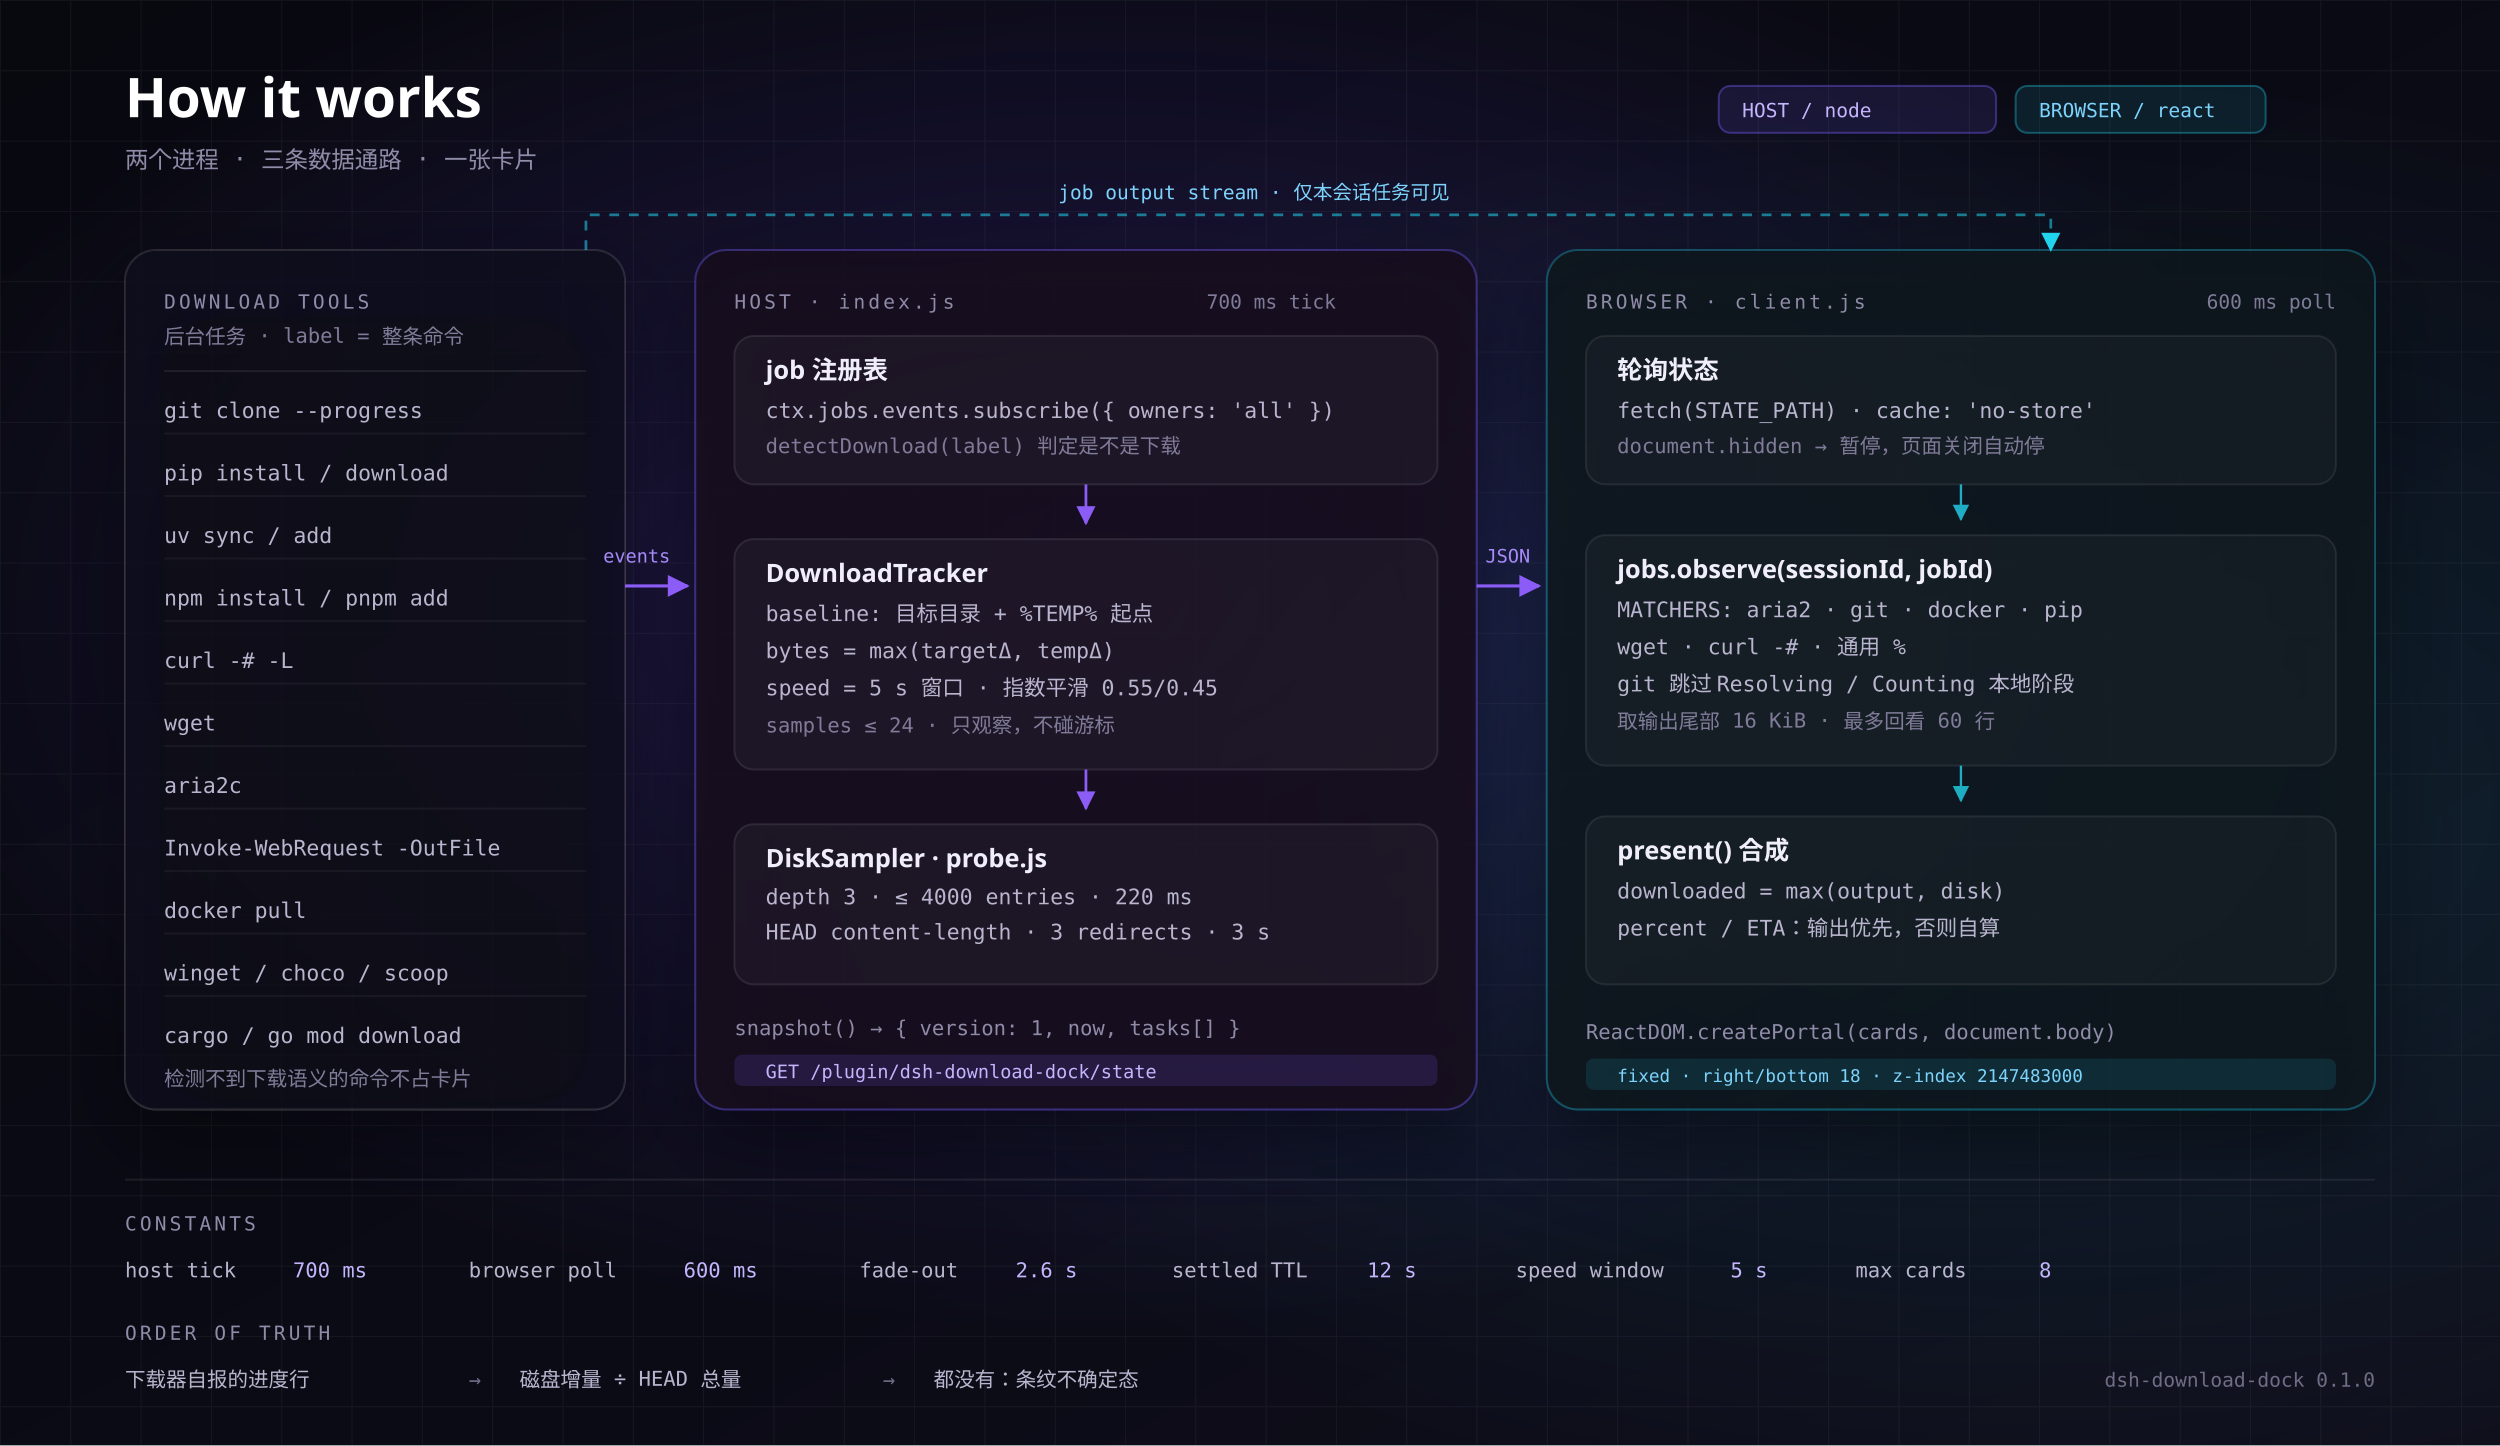
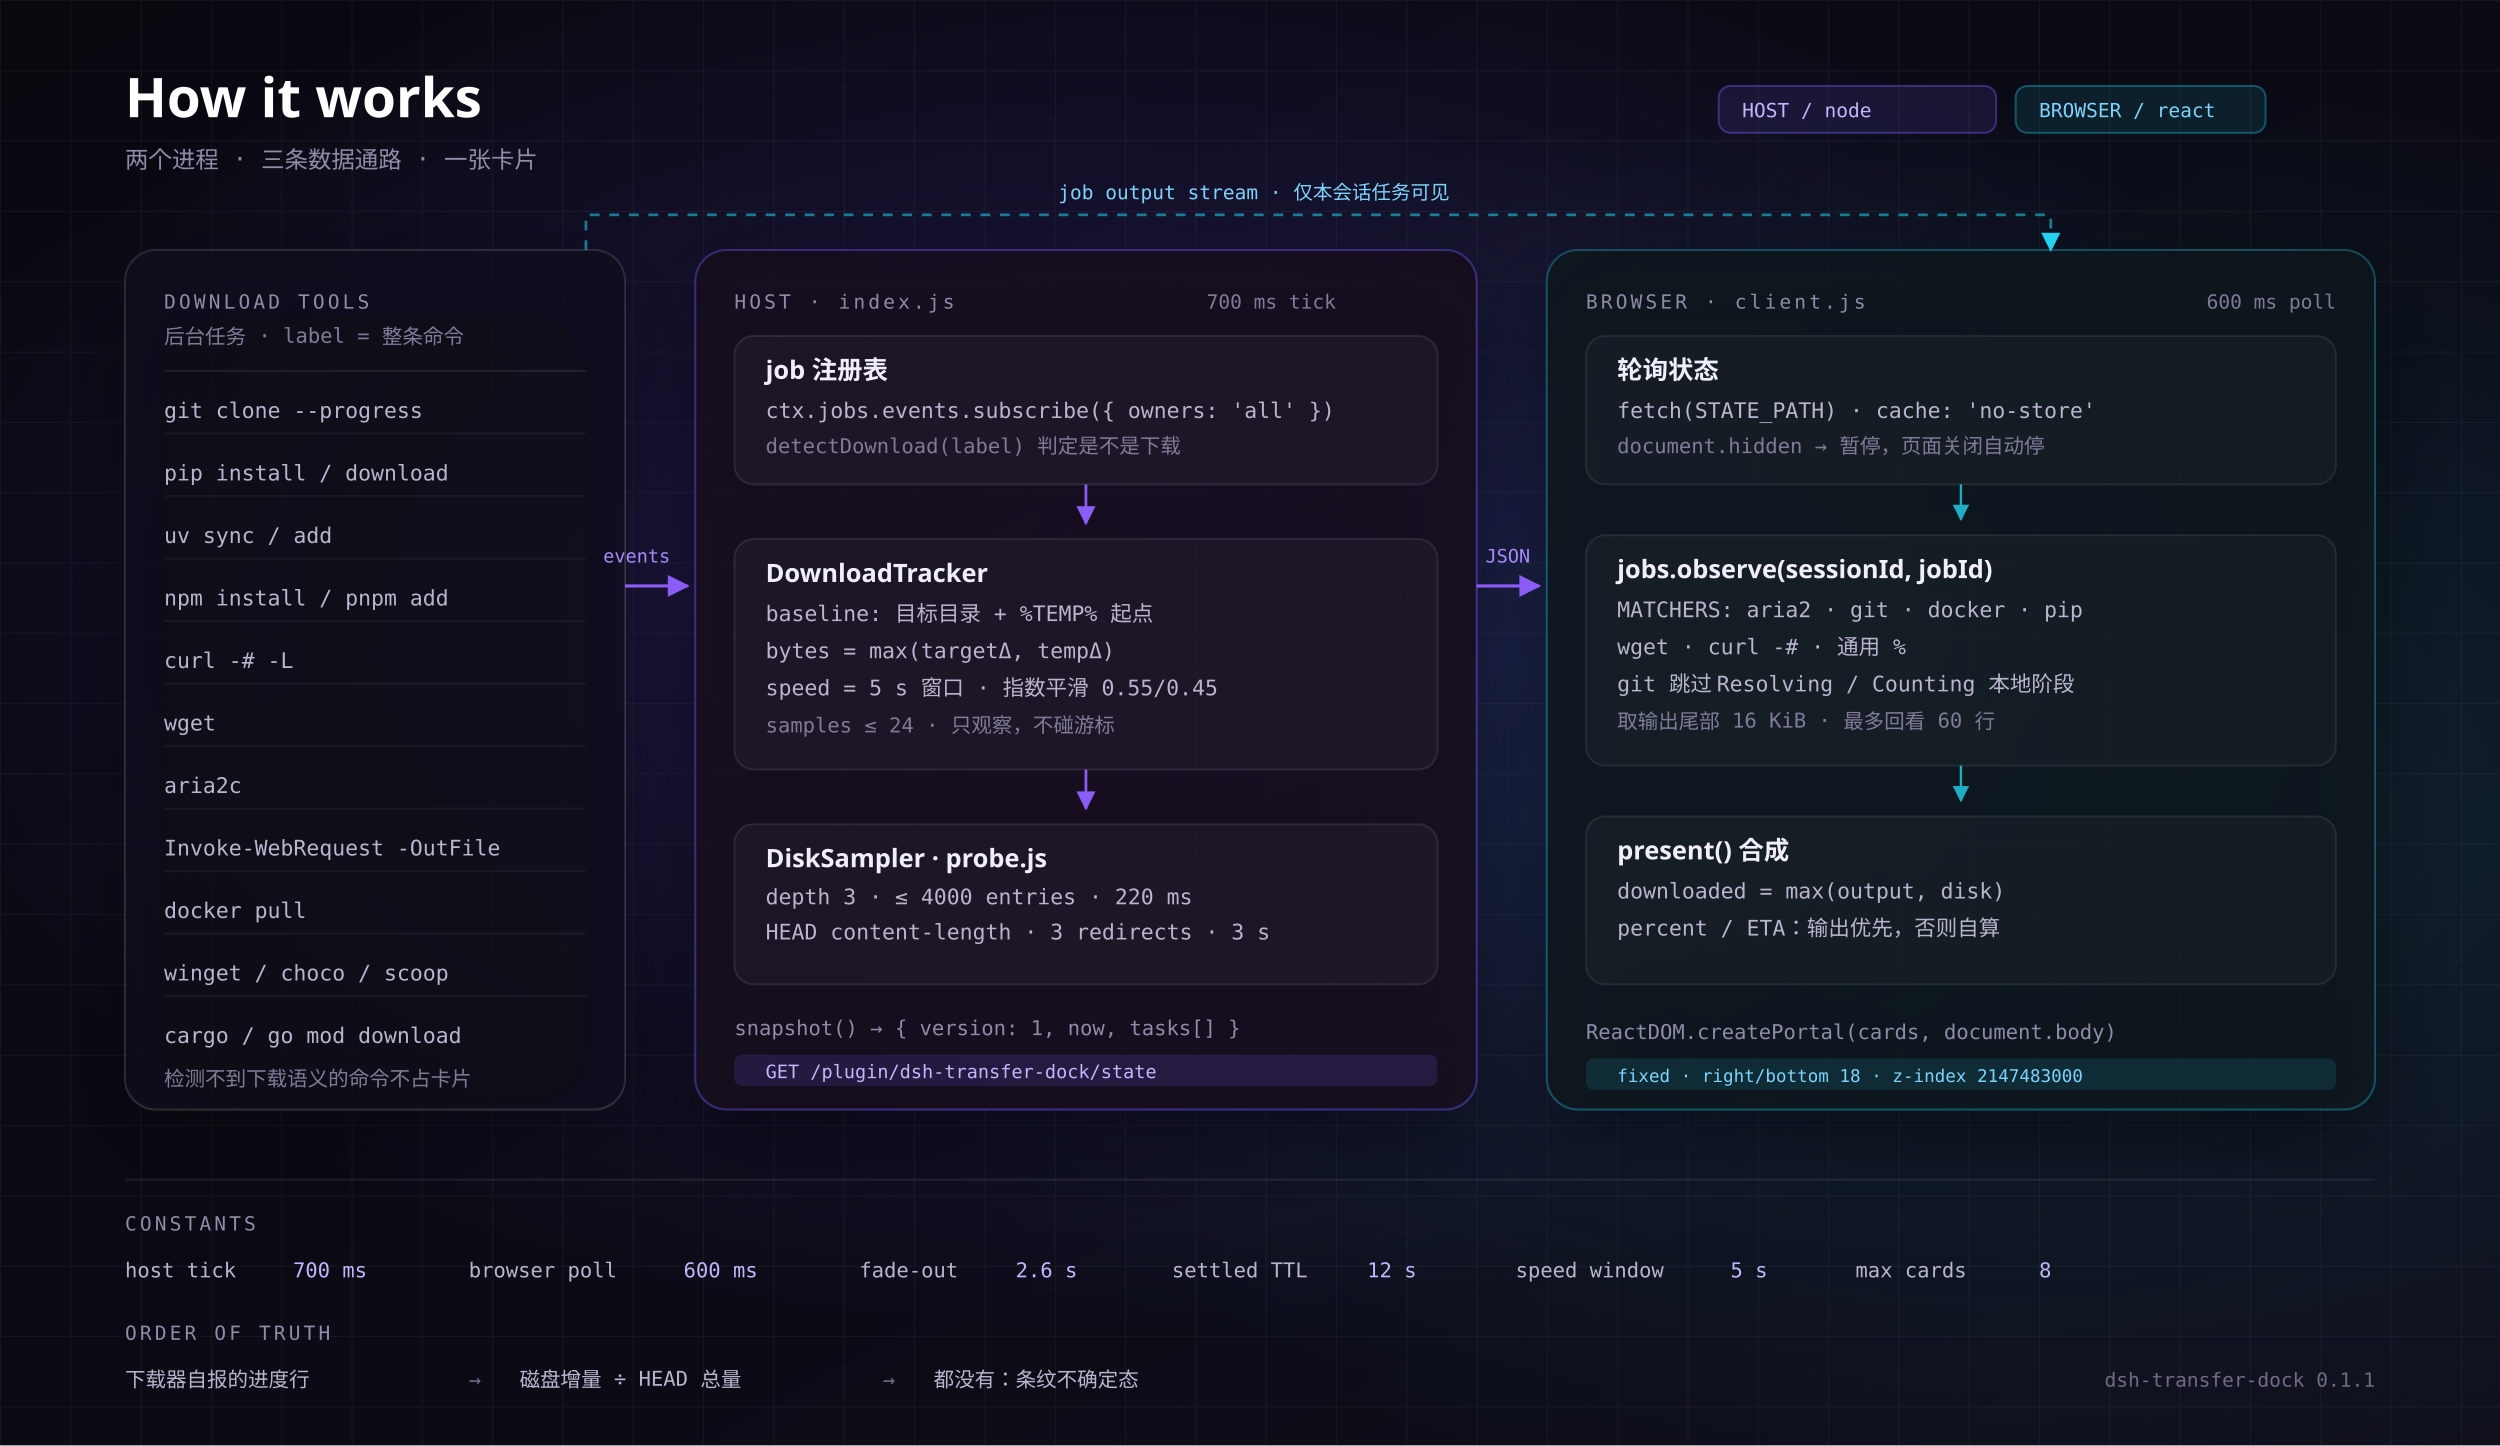
- <svg xmlns="http://www.w3.org/2000/svg" width="1280" height="740" viewBox="0 0 1280 740" role="img" aria-label="dsh-download-dock data flow: download tools feed the Host sampler, a JSON state route, and the browser card">
+ <svg xmlns="http://www.w3.org/2000/svg" width="1280" height="740" viewBox="0 0 1280 740" role="img" aria-label="dsh-transfer-dock data flow: download tools feed the Host sampler, a JSON state route, and the browser card">
  <defs>
    <linearGradient id="bg" x1="0" y1="0" x2="1" y2="1">
      <stop offset="0" stop-color="#08080f" />
      <stop offset="0.6" stop-color="#0b0b16" />
      <stop offset="1" stop-color="#100f1c" />
    </linearGradient>
    <radialGradient id="haloHost" cx="0.44" cy="0.42" r="0.5">
      <stop offset="0" stop-color="#6d4aff" stop-opacity="0.24" />
      <stop offset="1" stop-color="#6d4aff" stop-opacity="0" />
    </radialGradient>
    <radialGradient id="haloWeb" cx="0.8" cy="0.55" r="0.5">
      <stop offset="0" stop-color="#22d3ee" stop-opacity="0.12" />
      <stop offset="1" stop-color="#22d3ee" stop-opacity="0" />
    </radialGradient>
    <pattern id="grid" width="36" height="36" patternUnits="userSpaceOnUse">
      <path d="M36 0H0V36" fill="none" stroke="#ffffff" stroke-opacity="0.045" />
    </pattern>
    <filter id="boxShadow" x="-20%" y="-20%" width="140%" height="150%">
      <feDropShadow dx="0" dy="16" stdDeviation="22" flood-color="#000000" flood-opacity="0.5" />
    </filter>
    <marker id="arrow" viewBox="0 0 10 10" refX="9" refY="5" markerWidth="7" markerHeight="7" orient="auto-start-reverse">
      <path d="M0 0l10 5-10 5z" fill="#8b5cf6" />
    </marker>
    <marker id="arrowCyan" viewBox="0 0 10 10" refX="9" refY="5" markerWidth="7" markerHeight="7" orient="auto-start-reverse">
      <path d="M0 0l10 5-10 5z" fill="#22d3ee" />
    </marker>
    <style>
      .mono { font-family: "Cascadia Mono", "JetBrains Mono", Consolas, "SFMono-Regular", monospace; }
      .sans { font-family: "Segoe UI Semibold", "Segoe UI", "Microsoft YaHei", system-ui, sans-serif; }
      .label { font-family: "Cascadia Mono", "JetBrains Mono", Consolas, monospace; font-size: 10px; letter-spacing: 1.6px; fill: #8f8ba8; }
      .h2 { font-family: "Segoe UI Semibold", "Segoe UI", "Microsoft YaHei", sans-serif; font-size: 13px; font-weight: 600; fill: #f0eefb; }
      .body { font-family: "Cascadia Mono", "JetBrains Mono", Consolas, monospace; font-size: 11px; fill: #b9b5ce; }
      .dim { font-family: "Cascadia Mono", "JetBrains Mono", Consolas, monospace; font-size: 10.5px; fill: #7f7b98; }
    </style>
  </defs>
  <rect width="1280" height="740" fill="url(#bg)" />
  <rect width="1280" height="740" fill="url(#grid)" />
  <rect width="1280" height="740" fill="url(#haloHost)" />
  <rect width="1280" height="740" fill="url(#haloWeb)" />
  <text x="64" y="60" class="sans" font-size="28" font-weight="700" fill="#ffffff">How it works</text>
  <text x="64" y="86" class="mono" font-size="12" fill="#8f8ba8">两个进程 · 三条数据通路 · 一张卡片</text>
  <g transform="translate(880 44)">
    <rect x="0" y="0" width="142" height="24" rx="6" fill="#7c5cff" fill-opacity="0.12" stroke="#7c5cff" stroke-opacity="0.4" />
    <text x="12" y="16" class="mono" font-size="10" fill="#c4b5fd">HOST / node</text>
    <rect x="152" y="0" width="128" height="24" rx="6" fill="#22d3ee" fill-opacity="0.1" stroke="#22d3ee" stroke-opacity="0.35" />
    <text x="164" y="16" class="mono" font-size="10" fill="#7dd3fc">BROWSER / react</text>
  </g>
  <g>
    <rect x="64" y="128" width="256" height="440" rx="16" fill="#12111c" fill-opacity="0.72" stroke="#ffffff" stroke-opacity="0.1" filter="url(#boxShadow)" />
    <text x="84" y="158" class="label">DOWNLOAD TOOLS</text>
    <text x="84" y="176" class="dim">后台任务 · label = 整条命令</text>
    <path d="M84 190h216" stroke="#ffffff" stroke-opacity="0.08" />
    <g class="body">
      <text x="84" y="214">git clone --progress</text>
      <text x="84" y="246">pip install / download</text>
      <text x="84" y="278">uv sync / add</text>
      <text x="84" y="310">npm install / pnpm add</text>
      <text x="84" y="342">curl -# -L</text>
      <text x="84" y="374">wget</text>
      <text x="84" y="406">aria2c</text>
      <text x="84" y="438">Invoke-WebRequest -OutFile</text>
      <text x="84" y="470">docker pull</text>
      <text x="84" y="502">winget / choco / scoop</text>
      <text x="84" y="534">cargo / go mod download</text>
    </g>
    <g stroke="#ffffff" stroke-opacity="0.05">
      <path d="M84 222h216M84 254h216M84 286h216M84 318h216M84 350h216M84 382h216M84 414h216M84 446h216M84 478h216M84 510h216" />
    </g>
    <text x="84" y="556" class="dim">检测不到下载语义的命令不占卡片</text>
  </g>
  <g>
    <rect x="356" y="128" width="400" height="440" rx="16" fill="#141223" fill-opacity="0.86" stroke="#7c5cff" stroke-opacity="0.35" filter="url(#boxShadow)" />
    <text x="376" y="158" class="label" fill="#a78bfa">HOST · index.js</text>
    <text x="684" y="158" class="mono" font-size="10" fill="#7f7b98" text-anchor="end">700 ms tick</text>
    <rect x="376" y="172" width="360" height="76" rx="10" fill="#ffffff" fill-opacity="0.035" stroke="#ffffff" stroke-opacity="0.09" />
    <text x="392" y="194" class="h2">job 注册表</text>
    <text x="392" y="214" class="body">ctx.jobs.events.subscribe({ owners: 'all' })</text>
    <text x="392" y="232" class="dim">detectDownload(label) 判定是不是下载</text>
    <path d="M556 248v20" stroke="#8b5cf6" stroke-width="1.4" marker-end="url(#arrow)" />
    <rect x="376" y="276" width="360" height="118" rx="10" fill="#ffffff" fill-opacity="0.035" stroke="#ffffff" stroke-opacity="0.09" />
    <text x="392" y="298" class="h2">DownloadTracker</text>
    <text x="392" y="318" class="body">baseline: 目标目录 + %TEMP% 起点</text>
    <text x="392" y="337" class="body">bytes = max(targetΔ, tempΔ)</text>
    <text x="392" y="356" class="body">speed = 5 s 窗口 · 指数平滑 0.55/0.45</text>
    <text x="392" y="375" class="dim">samples ≤ 24 · 只观察，不碰游标</text>
    <path d="M556 394v20" stroke="#8b5cf6" stroke-width="1.4" marker-end="url(#arrow)" />
    <rect x="376" y="422" width="360" height="82" rx="10" fill="#ffffff" fill-opacity="0.035" stroke="#ffffff" stroke-opacity="0.09" />
    <text x="392" y="444" class="h2">DiskSampler · probe.js</text>
    <text x="392" y="463" class="body">depth 3 · ≤ 4000 entries · 220 ms</text>
    <text x="392" y="481" class="body">HEAD content-length · 3 redirects · 3 s</text>
    <text x="376" y="530" class="mono" font-size="10.5" fill="#8f8ba8">snapshot() → { version: 1, now, tasks[] }</text>
    <rect x="376" y="540" width="360" height="16" rx="4" fill="#7c5cff" fill-opacity="0.16" />
-     <text x="392" y="552" class="mono" font-size="9.5" fill="#c4b5fd">GET /plugin/dsh-download-dock/state</text>
+     <text x="392" y="552" class="mono" font-size="9.5" fill="#c4b5fd">GET /plugin/dsh-transfer-dock/state</text>
  </g>
  <g>
    <rect x="792" y="128" width="424" height="440" rx="16" fill="#111822" fill-opacity="0.86" stroke="#22d3ee" stroke-opacity="0.28" filter="url(#boxShadow)" />
    <text x="812" y="158" class="label" fill="#7dd3fc">BROWSER · client.js</text>
    <text x="1196" y="158" class="mono" font-size="10" fill="#7f7b98" text-anchor="end">600 ms poll</text>
    <rect x="812" y="172" width="384" height="76" rx="10" fill="#ffffff" fill-opacity="0.03" stroke="#ffffff" stroke-opacity="0.08" />
    <text x="828" y="194" class="h2">轮询状态</text>
    <text x="828" y="214" class="body">fetch(STATE_PATH) · cache: 'no-store'</text>
    <text x="828" y="232" class="dim">document.hidden → 暂停，页面关闭自动停</text>
    <path d="M1004 248v18" stroke="#22d3ee" stroke-width="1.2" marker-end="url(#arrowCyan)" opacity="0.8" />
    <rect x="812" y="274" width="384" height="118" rx="10" fill="#ffffff" fill-opacity="0.03" stroke="#ffffff" stroke-opacity="0.08" />
    <text x="828" y="296" class="h2">jobs.observe(sessionId, jobId)</text>
    <text x="828" y="316" class="body">MATCHERS: aria2 · git · docker · pip</text>
    <text x="828" y="335" class="body">　　　　　wget · curl -# · 通用 %</text>
    <text x="828" y="354" class="body">git 跳过 Resolving / Counting 本地阶段</text>
    <text x="828" y="373" class="dim">取输出尾部 16 KiB · 最多回看 60 行</text>
    <path d="M1004 392v18" stroke="#22d3ee" stroke-width="1.2" marker-end="url(#arrowCyan)" opacity="0.8" />
    <rect x="812" y="418" width="384" height="86" rx="10" fill="#ffffff" fill-opacity="0.03" stroke="#ffffff" stroke-opacity="0.08" />
    <text x="828" y="440" class="h2">present() 合成</text>
    <text x="828" y="460" class="body">downloaded = max(output, disk)</text>
    <text x="828" y="479" class="body">percent / ETA：输出优先，否则自算</text>
    <text x="812" y="532" class="mono" font-size="10.5" fill="#8f8ba8">ReactDOM.createPortal(cards, document.body)</text>
    <rect x="812" y="542" width="384" height="16" rx="4" fill="#22d3ee" fill-opacity="0.12" />
    <text x="828" y="554" class="mono" font-size="9" fill="#7dd3fc">fixed · right/bottom 18 · z-index 2147483000</text>
  </g>
  <g>
    <path d="M320 300h32" stroke="#8b5cf6" stroke-width="1.6" marker-end="url(#arrow)" />
    <text x="326" y="288" class="mono" font-size="9.5" fill="#a78bfa" text-anchor="middle">events</text>
    <path d="M756 300h32" stroke="#8b5cf6" stroke-width="1.6" marker-end="url(#arrow)" />
    <text x="772" y="288" class="mono" font-size="9.5" fill="#a78bfa" text-anchor="middle">JSON</text>
    <path d="M300 128v-18h750v18" stroke="#22d3ee" stroke-opacity="0.55" stroke-width="1.4" stroke-dasharray="5 5" fill="none" marker-end="url(#arrowCyan)" />
    <text x="642" y="102" class="mono" font-size="10" fill="#7dd3fc" text-anchor="middle">job output stream · 仅本会话任务可见</text>
  </g>
  <g>
    <path d="M64 604h1152" stroke="#ffffff" stroke-opacity="0.08" />
    <text x="64" y="630" class="label">CONSTANTS</text>
    <g class="mono" font-size="10.5" fill="#b9b5ce">
      <text x="64" y="654">host tick</text>
      <text x="150" y="654" fill="#c4b5fd">700 ms</text>
      <text x="240" y="654">browser poll</text>
      <text x="350" y="654" fill="#c4b5fd">600 ms</text>
      <text x="440" y="654">fade-out</text>
      <text x="520" y="654" fill="#c4b5fd">2.6 s</text>
      <text x="600" y="654">settled TTL</text>
      <text x="700" y="654" fill="#c4b5fd">12 s</text>
      <text x="776" y="654">speed window</text>
      <text x="886" y="654" fill="#c4b5fd">5 s</text>
      <text x="950" y="654">max cards</text>
      <text x="1044" y="654" fill="#c4b5fd">8</text>
    </g>
    <text x="64" y="686" class="label">ORDER OF TRUTH</text>
    <text x="64" y="710" class="mono" font-size="10.5" fill="#b9b5ce">下载器自报的进度行</text>
    <text x="240" y="710" class="mono" font-size="10.5" fill="#6f6c86">→</text>
    <text x="266" y="710" class="mono" font-size="10.5" fill="#b9b5ce">磁盘增量 ÷ HEAD 总量</text>
    <text x="452" y="710" class="mono" font-size="10.5" fill="#6f6c86">→</text>
    <text x="478" y="710" class="mono" font-size="10.5" fill="#b9b5ce">都没有：条纹不确定态</text>
-     <text x="1216" y="710" class="mono" font-size="10" fill="#6f6c86" text-anchor="end">dsh-download-dock 0.1.0</text>
+     <text x="1216" y="710" class="mono" font-size="10" fill="#6f6c86" text-anchor="end">dsh-transfer-dock 0.1.1</text>
  </g>
</svg>
